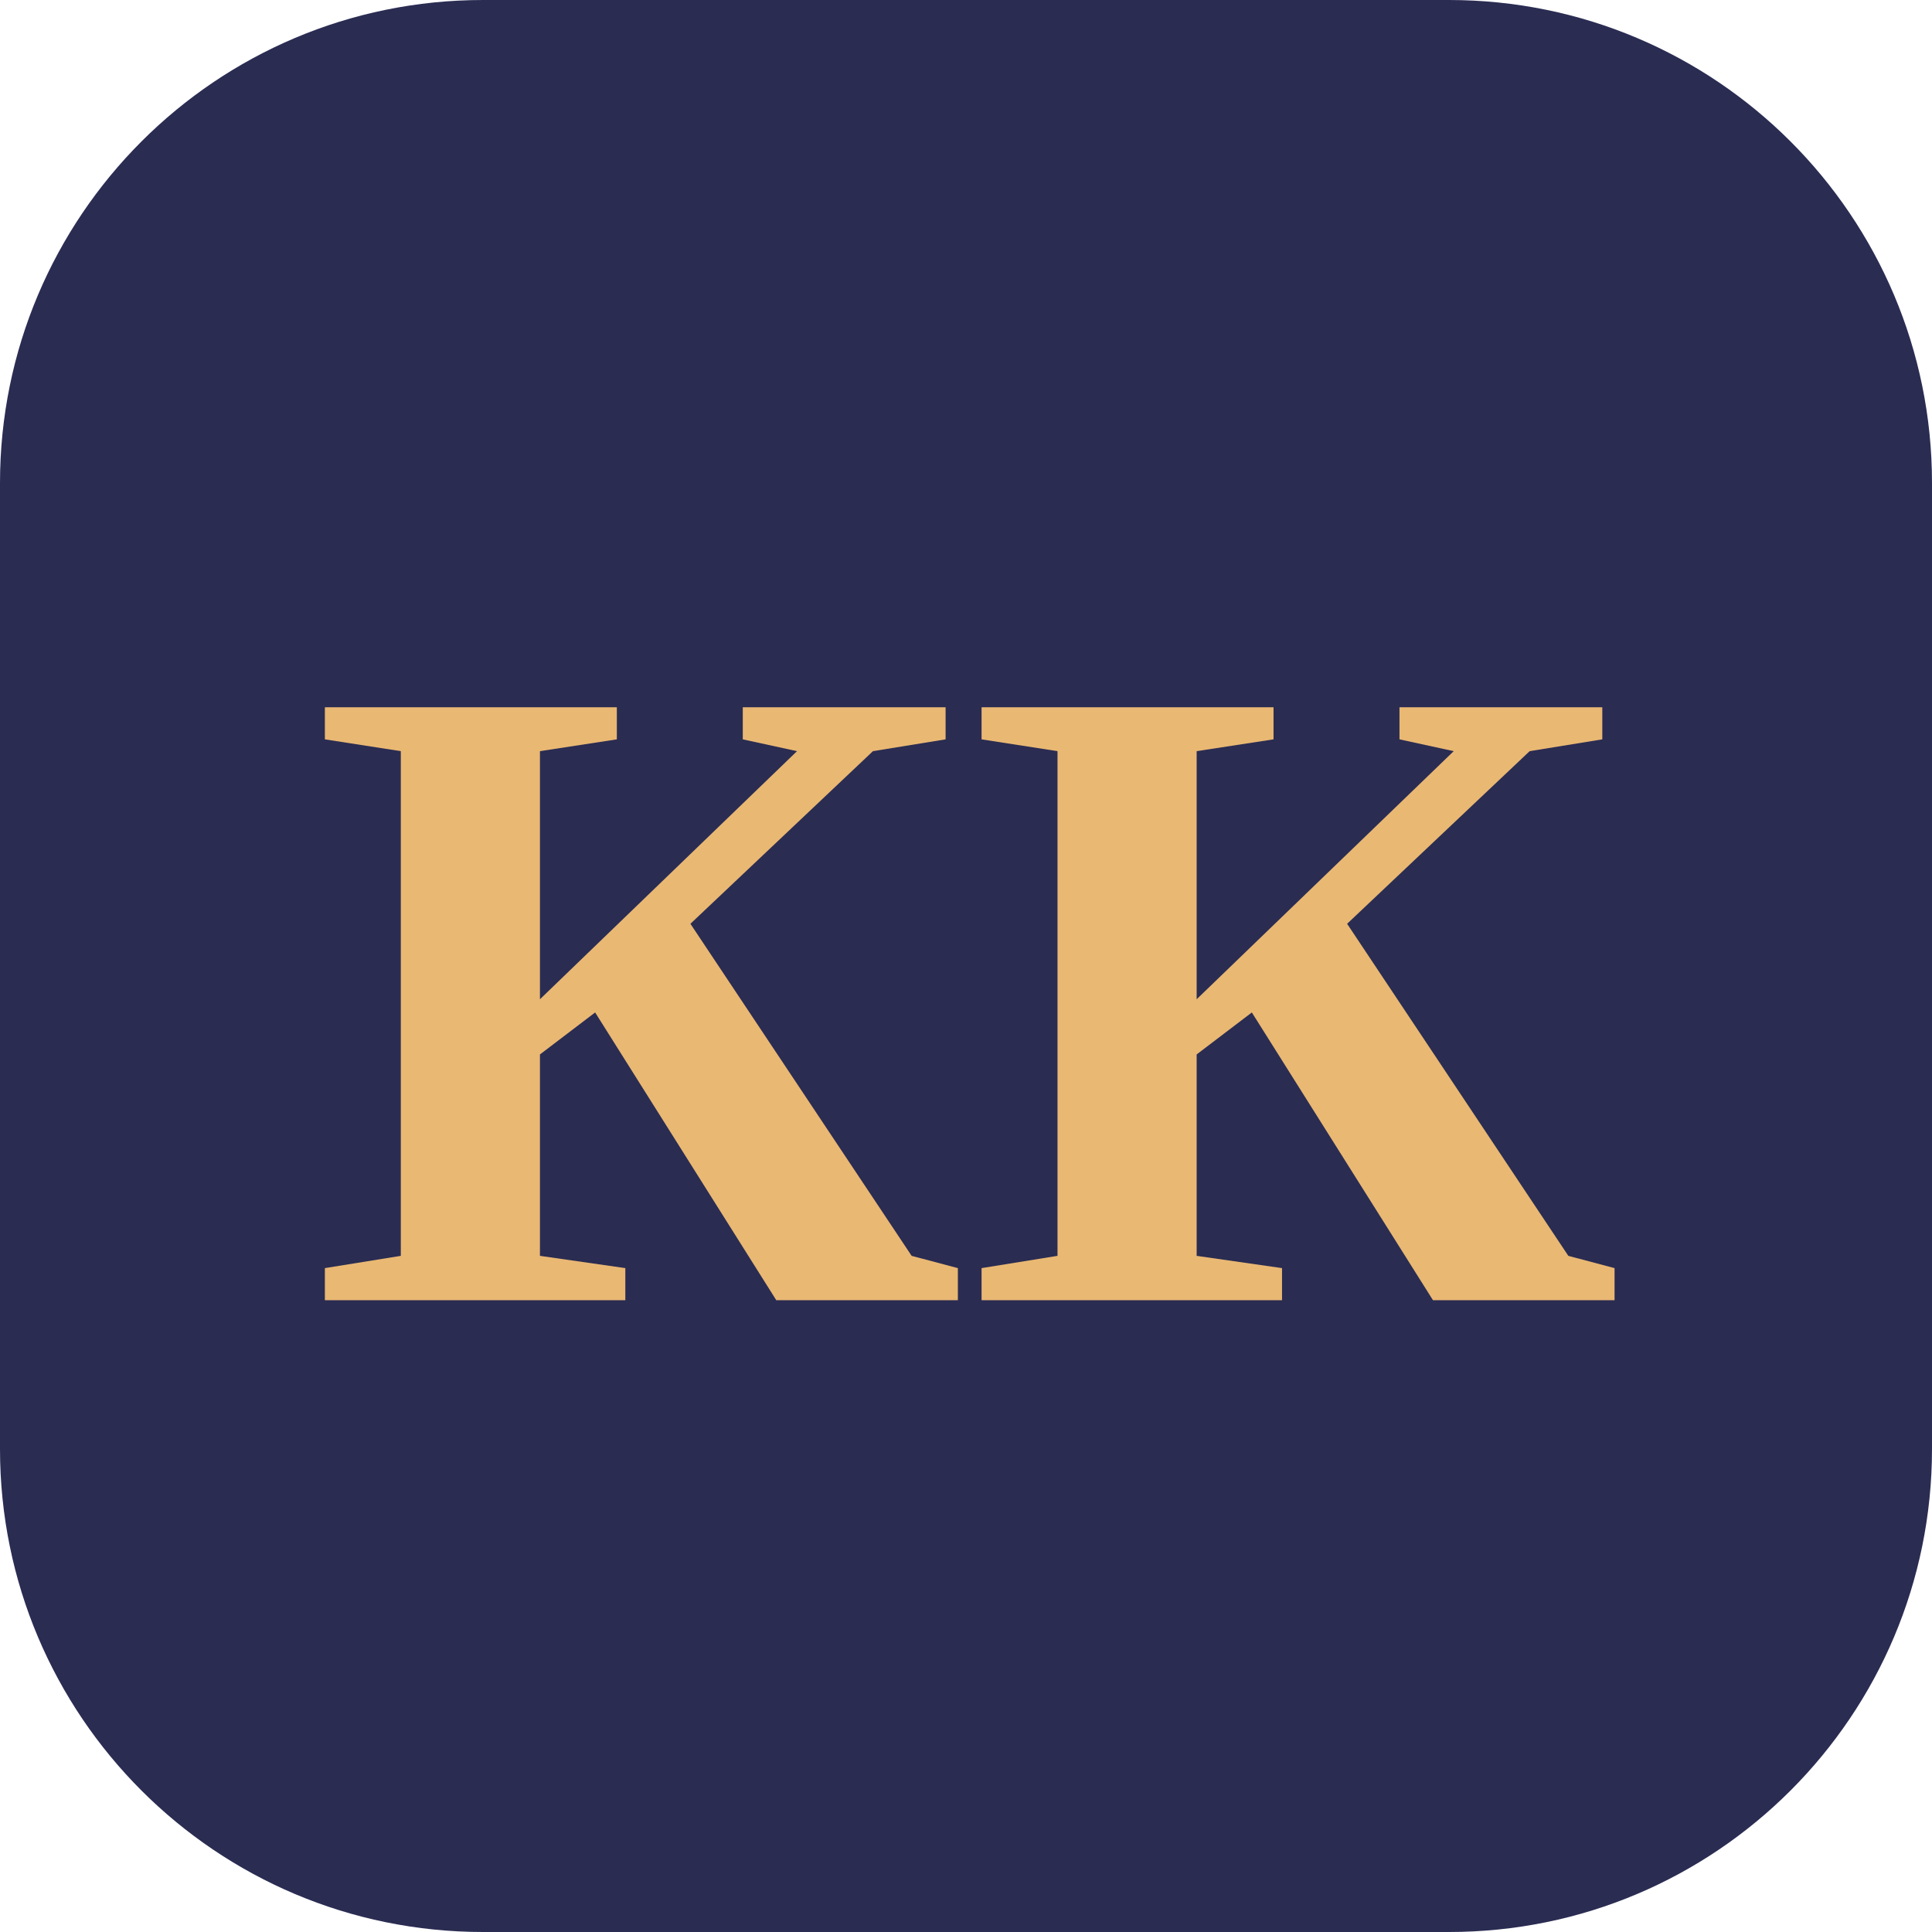
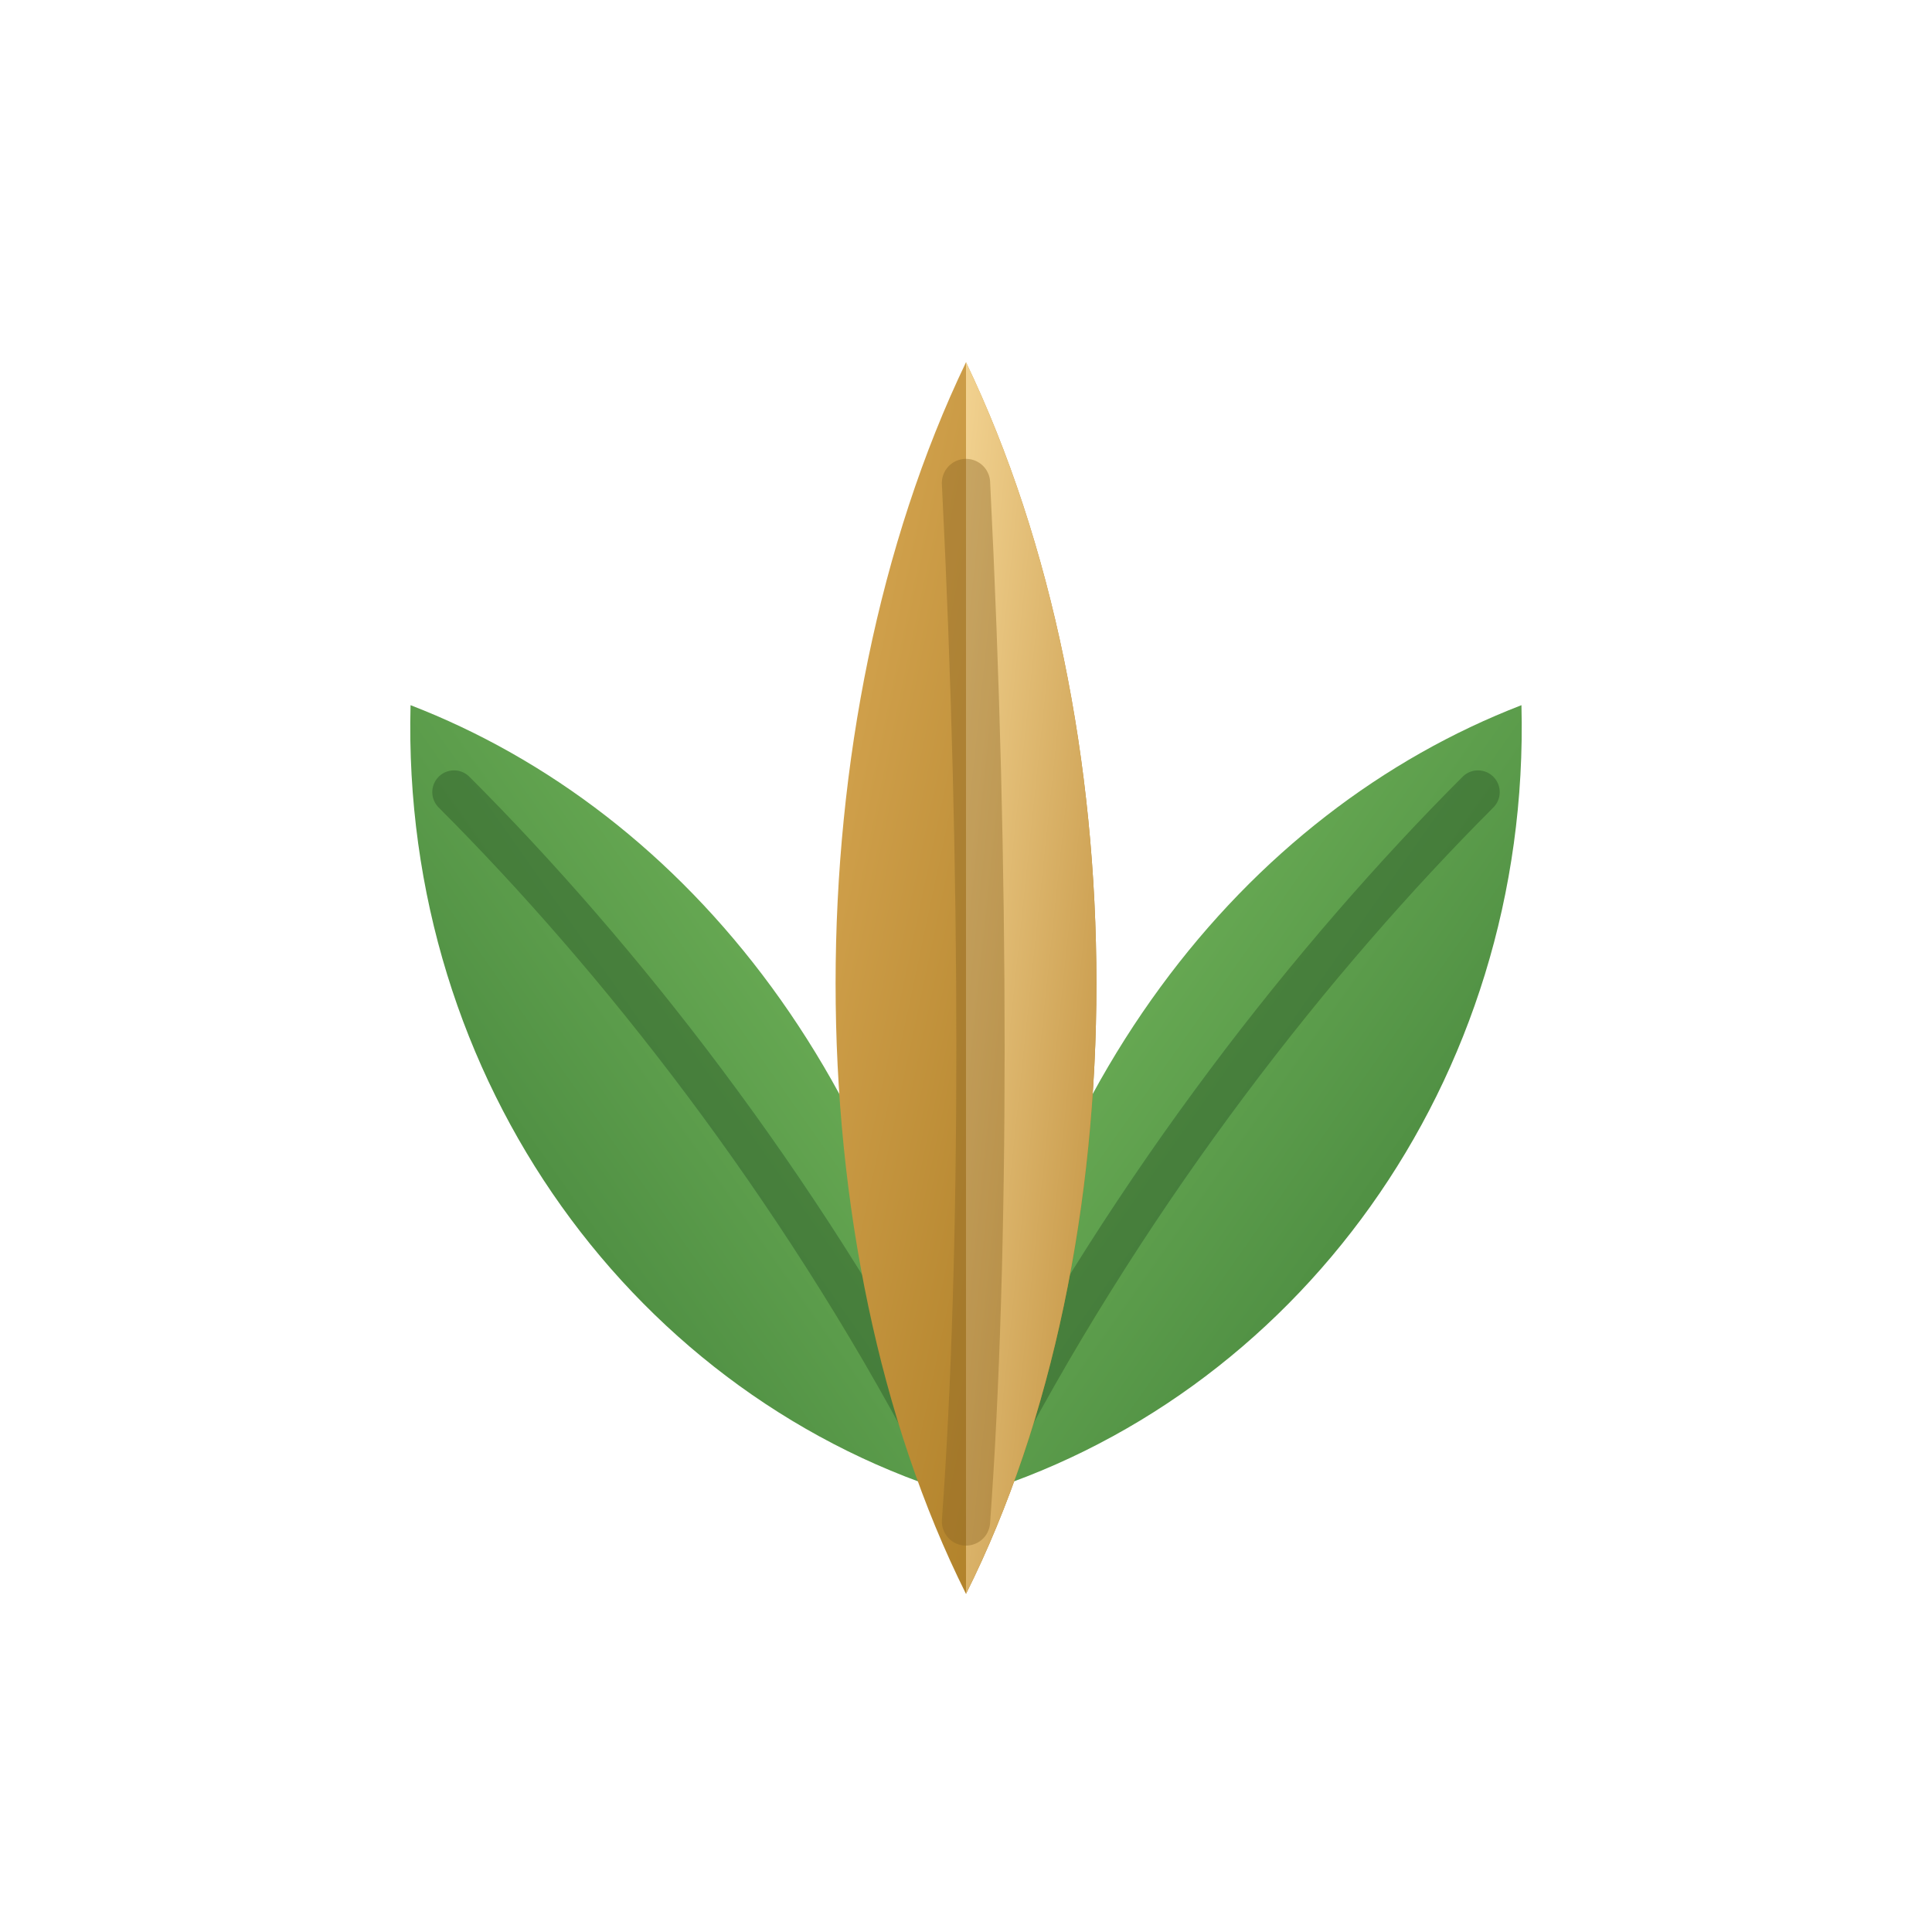
- <svg xmlns="http://www.w3.org/2000/svg" viewBox="0 0 64 64">
-   <rect width="64" height="64" rx="16" fill="#2a2c52" />
-   <text x="50%" y="54%" dominant-baseline="middle" text-anchor="middle" font-family="Georgia, 'Times New Roman', serif" font-size="30" font-weight="600" fill="#e9b873">КК</text>
+ <svg xmlns="http://www.w3.org/2000/svg" viewBox="0 0 40 40">
+   <defs>
+     <linearGradient id="leaf" x1="0" y1="1" x2="1" y2="0">
+       <stop offset="0" stop-color="#3c7a36" />
+       <stop offset="1" stop-color="#7cc061" />
+     </linearGradient>
+     <linearGradient id="leafR" x1="1" y1="1" x2="0" y2="0">
+       <stop offset="0" stop-color="#3c7a36" />
+       <stop offset="1" stop-color="#7cc061" />
+     </linearGradient>
+     <linearGradient id="gold" x1="0" y1="0" x2="1" y2="1">
+       <stop offset="0" stop-color="#f2d290" />
+       <stop offset="1" stop-color="#c1913f" />
+     </linearGradient>
+     <linearGradient id="goldDeep" x1="0" y1="0" x2="1" y2="1">
+       <stop offset="0" stop-color="#d9a955" />
+       <stop offset="1" stop-color="#a5761d" />
+     </linearGradient>
+   </defs>
+   <path d="M20 31C13.2 29 8.3 22.4 8.5 14.6C14.2 16.8 18.9 22.5 20 31Z" fill="url(#leaf)" />
+   <path d="M20 31C26.8 29 31.7 22.4 31.5 14.6C25.8 16.8 21.1 22.5 20 31Z" fill="url(#leafR)" />
+   <g fill="none" stroke="#255022" stroke-width="0.9" stroke-linecap="round" opacity="0.4">
+     <path d="M19.4 30C16.5 24.5 12.8 19.8 9.4 16.4" />
+     <path d="M20.6 30C23.5 24.5 27.2 19.8 30.6 16.4" />
+   </g>
+   <path d="M20 33C16.4 25.8 16.4 15 20 7.5C23.6 15 23.6 25.8 20 33Z" fill="url(#goldDeep)" />
+   <path d="M20 7.5C23.6 15 23.6 25.8 20 33L20 7.5Z" fill="url(#gold)" />
+   <path d="M20 10C20.4 18 20.4 26 20 31.5" fill="none" stroke="#8a6522" stroke-width="1" stroke-linecap="round" opacity="0.4" />
</svg>
